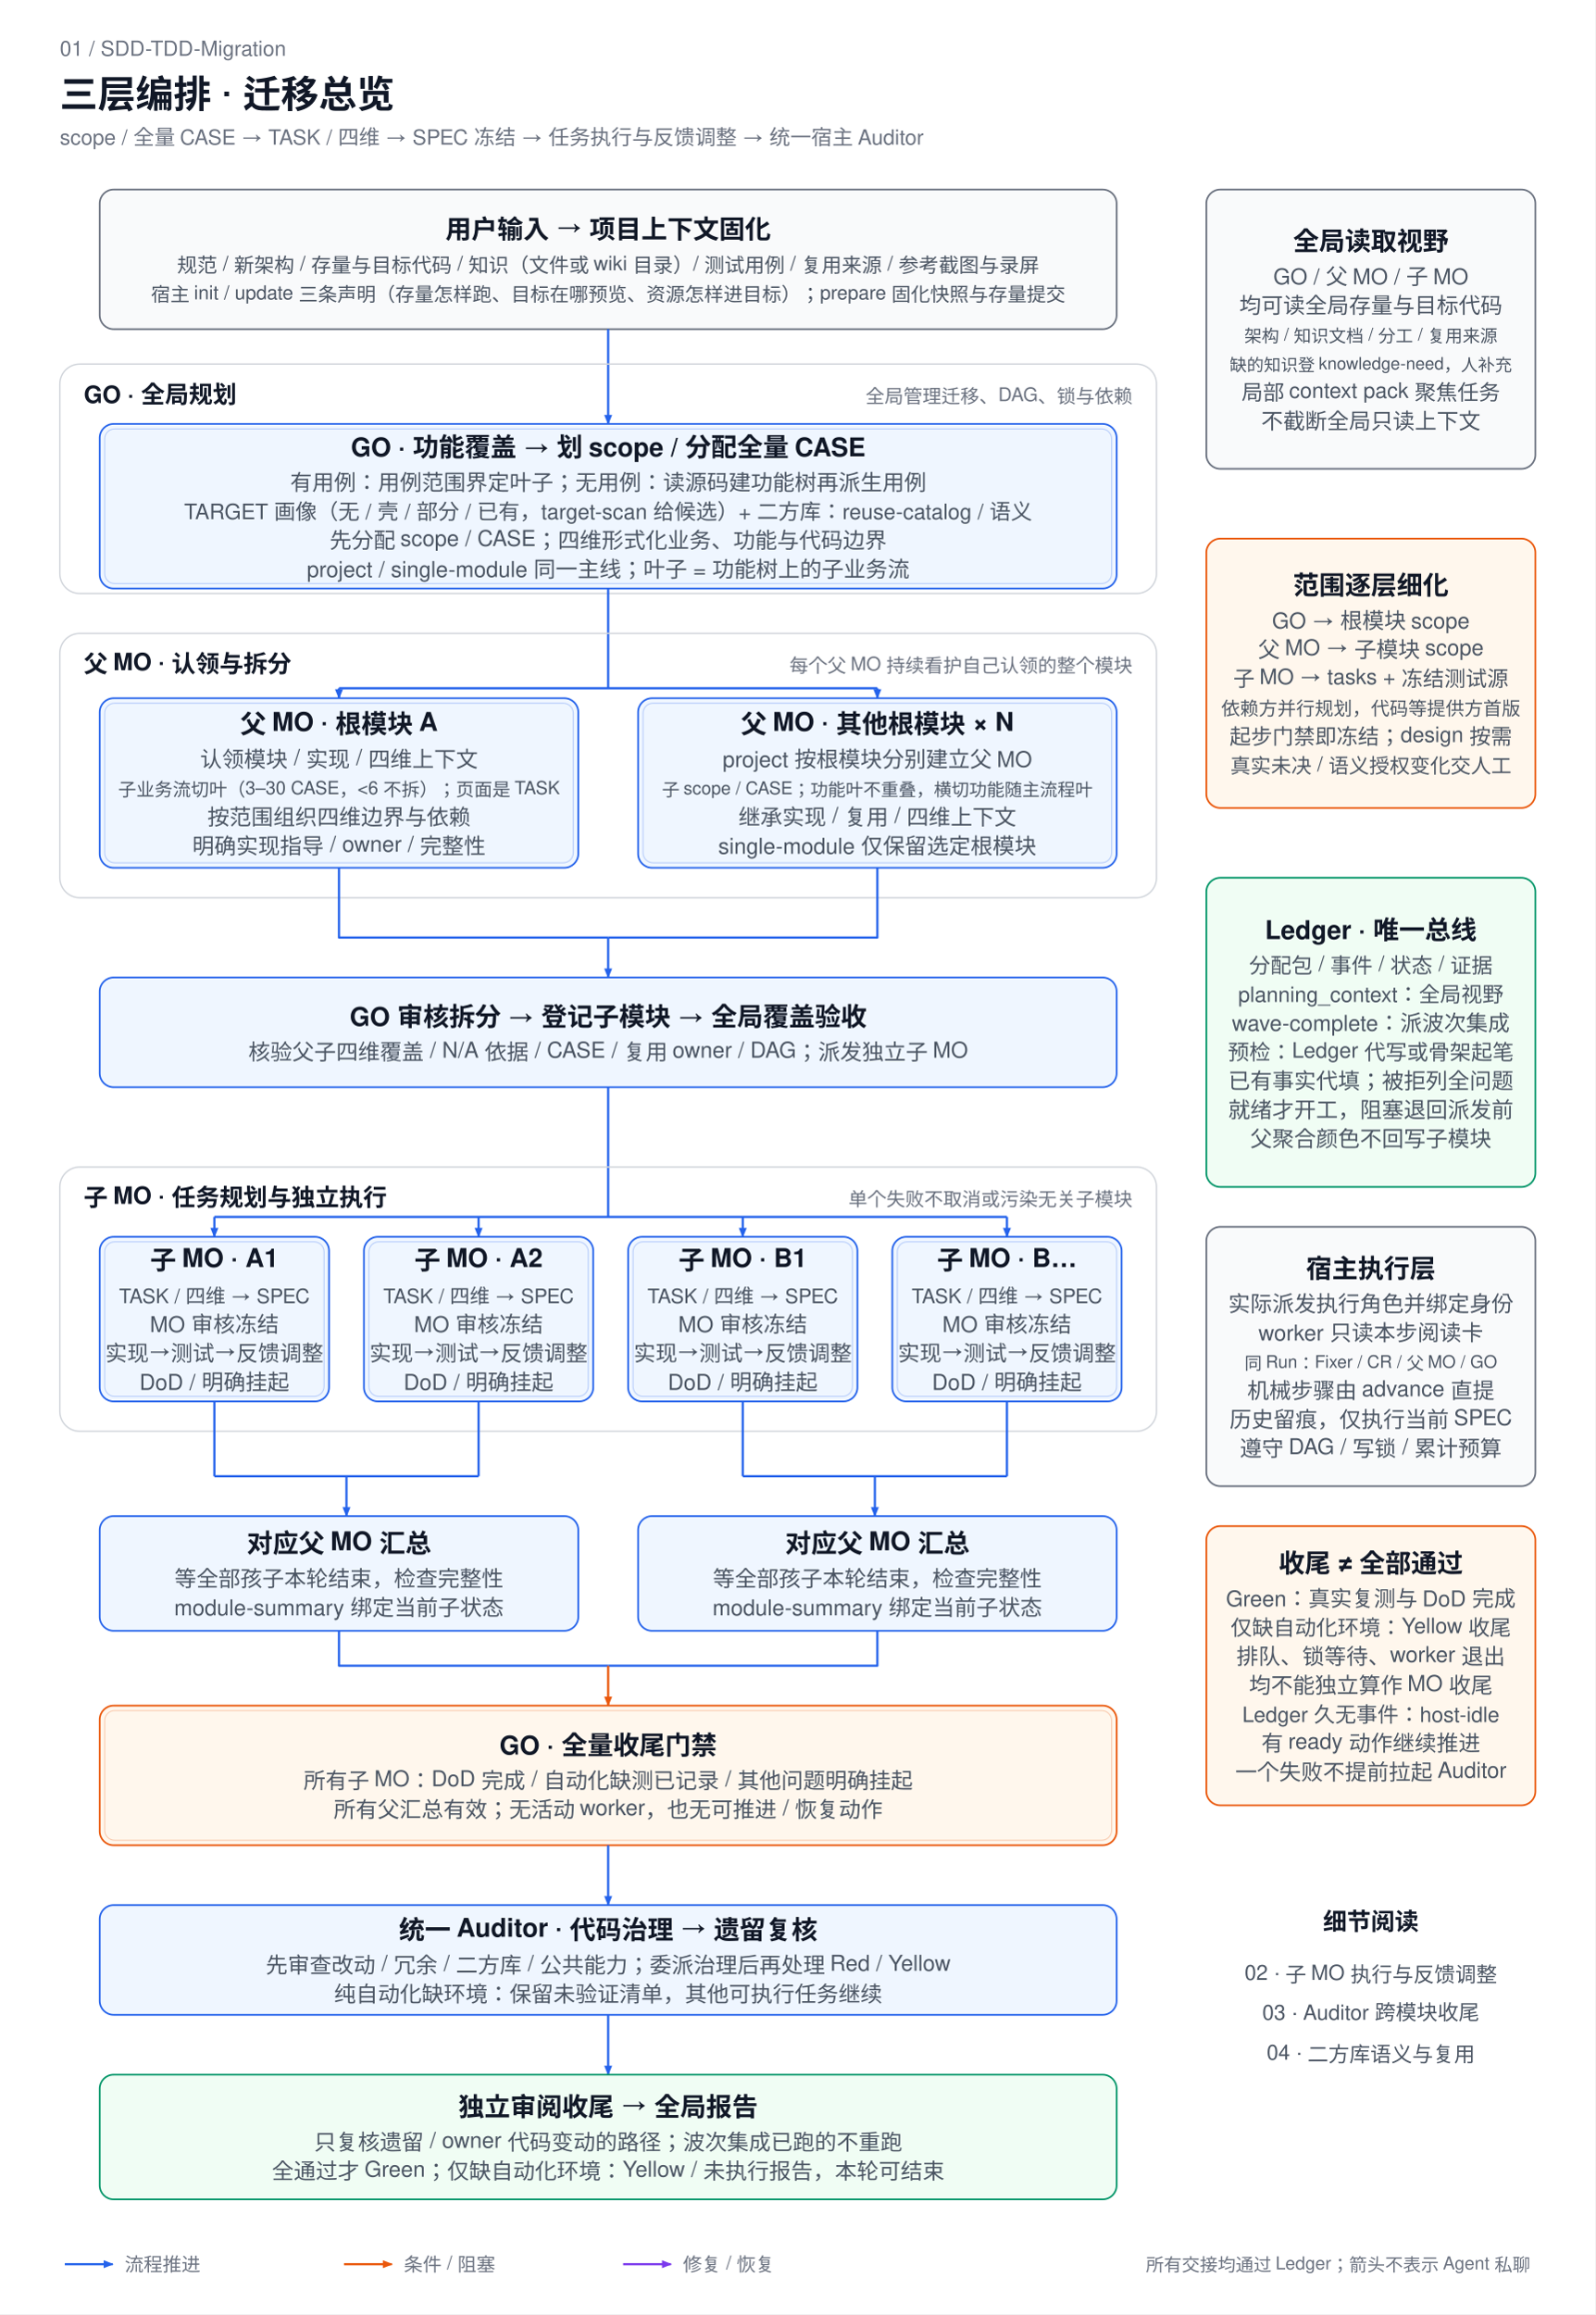
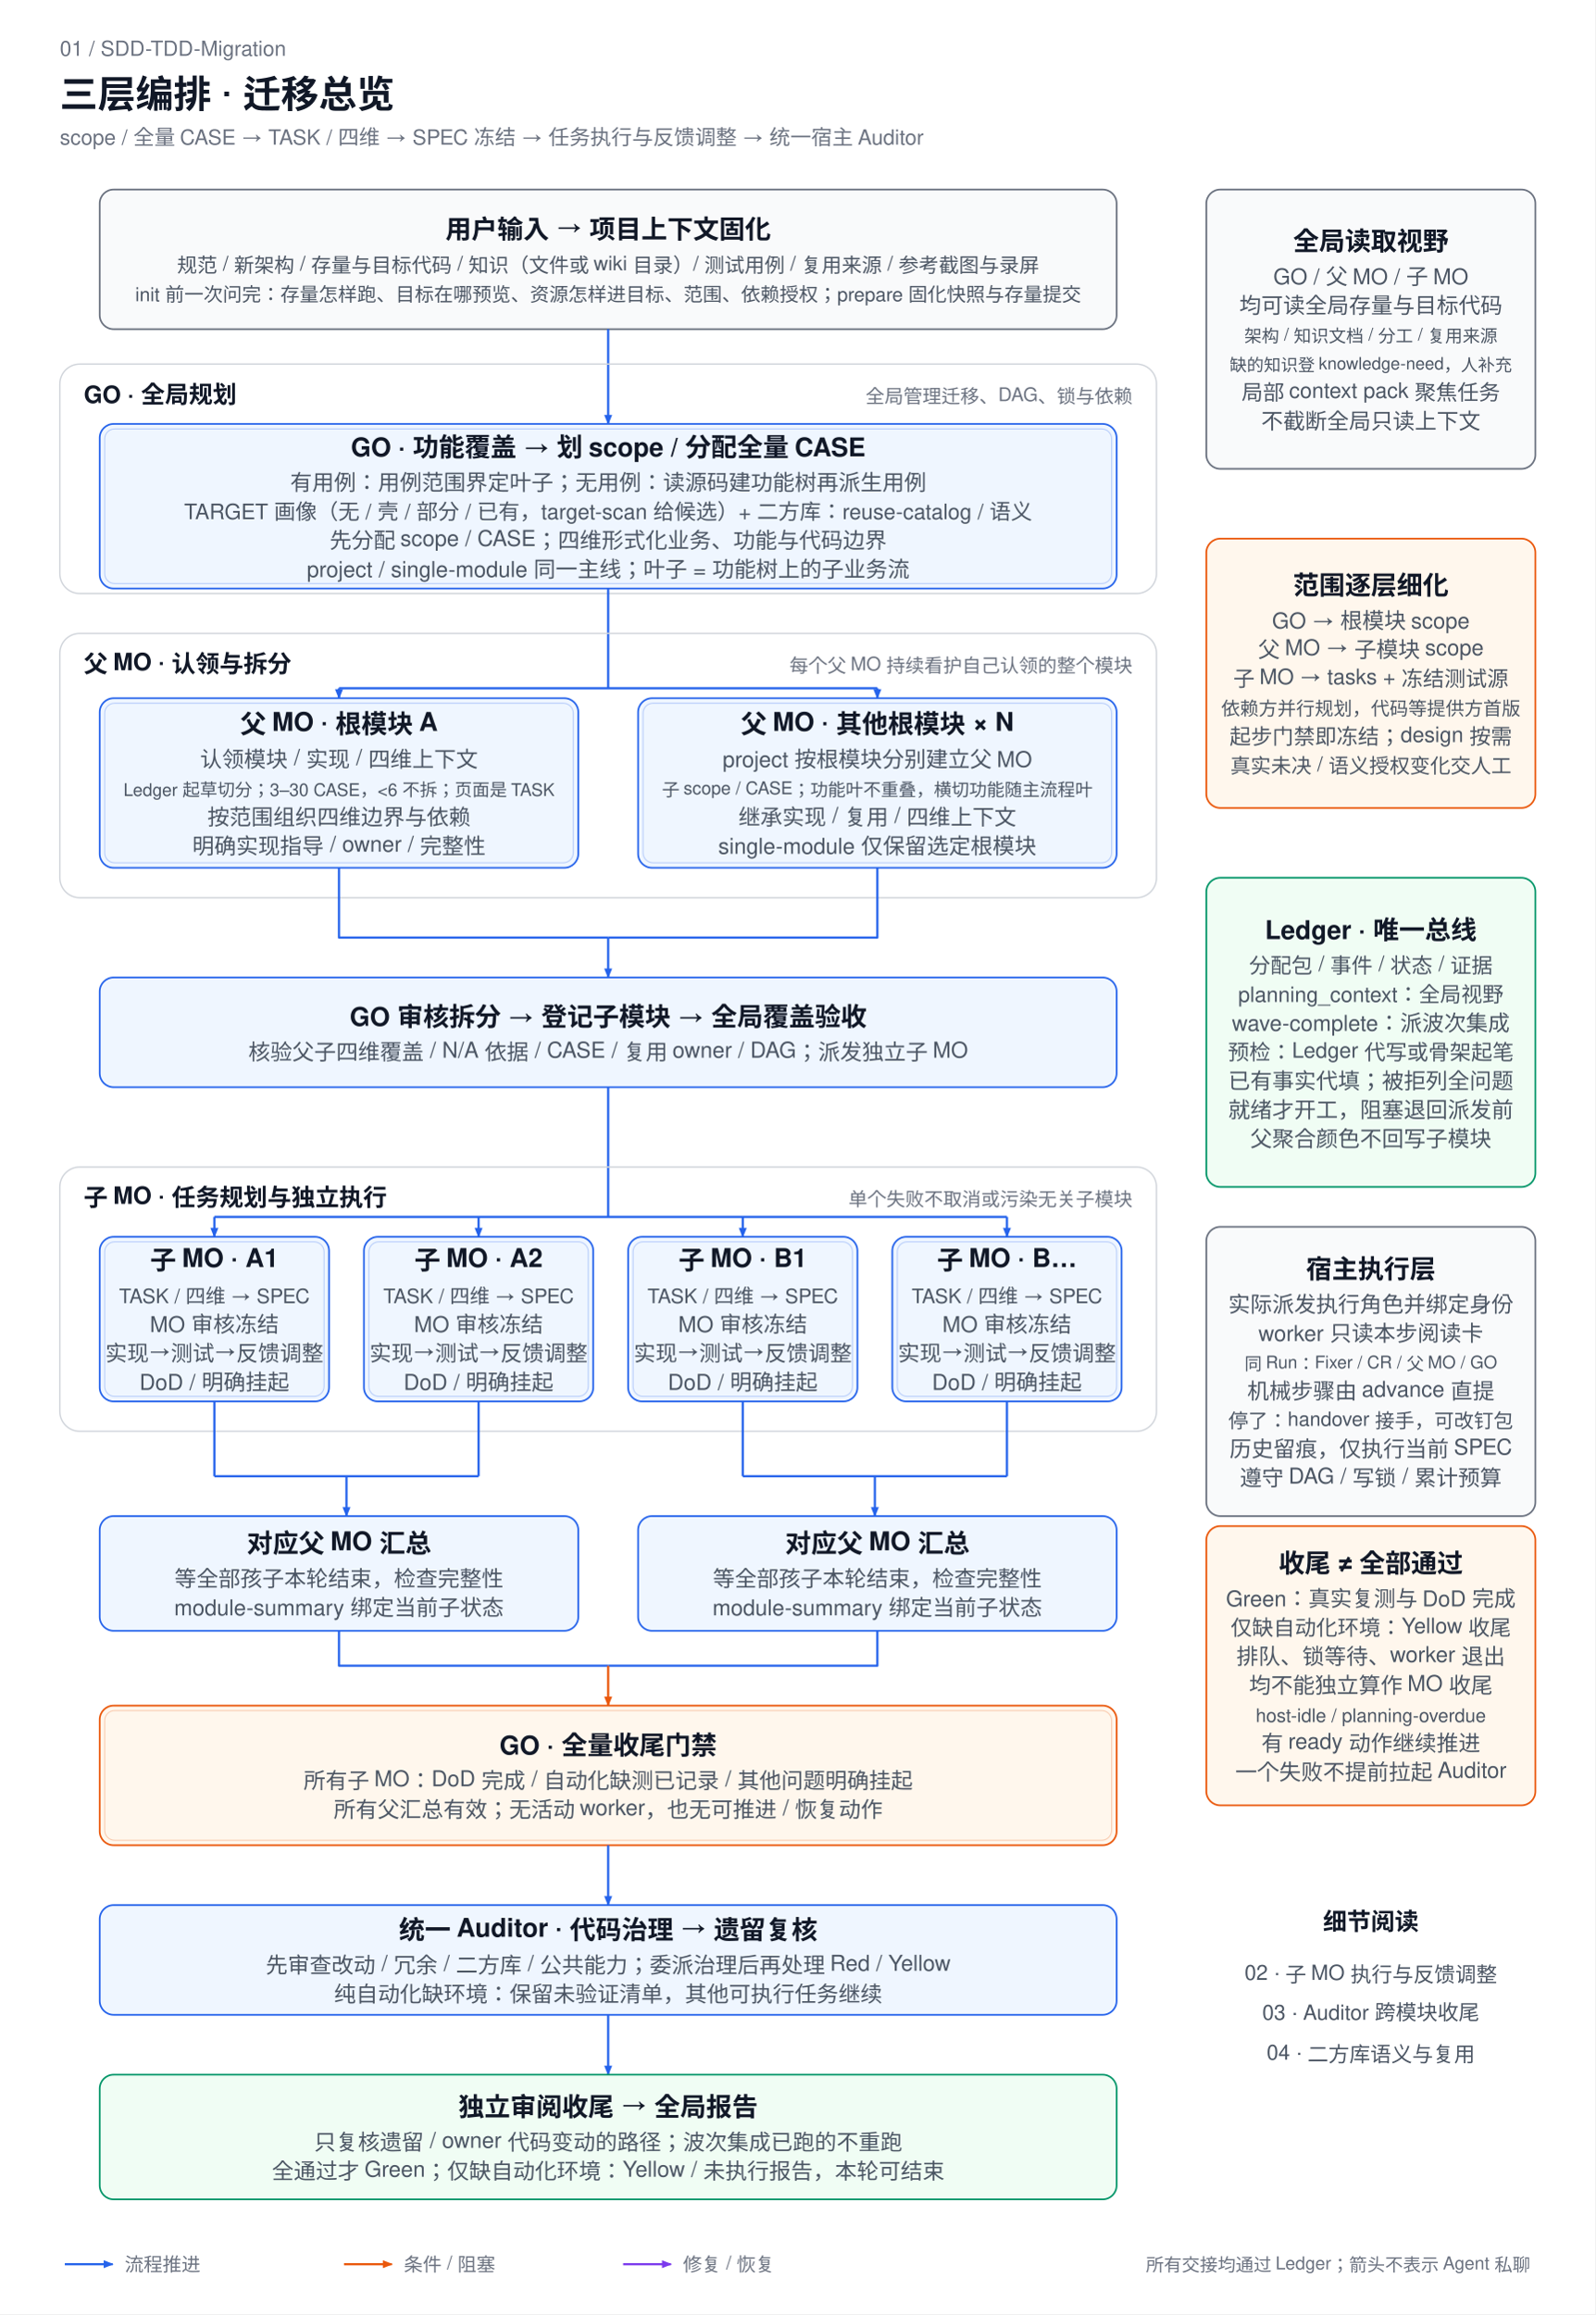
<svg xmlns="http://www.w3.org/2000/svg" width="1600" height="2320" viewBox="0 0 1600 2320" role="img" aria-labelledby="title desc">
  <style>text {font-family: "Helvetica Neue", Helvetica, Arial, "PingFang SC", "Microsoft YaHei", sans-serif;}</style>
  <defs>
    <marker id="arrow-blue" markerWidth="10" markerHeight="8" refX="9" refY="4" orient="auto" markerUnits="userSpaceOnUse">
      <path d="M0,0 L10,4 L0,8 Z" fill="#2563eb" />
    </marker>
    <marker id="arrow-orange" markerWidth="10" markerHeight="8" refX="9" refY="4" orient="auto" markerUnits="userSpaceOnUse">
      <path d="M0,0 L10,4 L0,8 Z" fill="#ea580c" />
    </marker>
    <marker id="arrow-green" markerWidth="10" markerHeight="8" refX="9" refY="4" orient="auto" markerUnits="userSpaceOnUse">
      <path d="M0,0 L10,4 L0,8 Z" fill="#059669" />
    </marker>
    <marker id="arrow-purple" markerWidth="10" markerHeight="8" refX="9" refY="4" orient="auto" markerUnits="userSpaceOnUse">
      <path d="M0,0 L10,4 L0,8 Z" fill="#7c3aed" />
    </marker>
    <marker id="arrow-gray" markerWidth="10" markerHeight="8" refX="9" refY="4" orient="auto" markerUnits="userSpaceOnUse">
      <path d="M0,0 L10,4 L0,8 Z" fill="#6b7280" />
    </marker>
  </defs>
  <rect width="1600" height="2320" fill="white" />
  <text x="60" y="56" font-size="21.00" fill="#6b7280" text-anchor="start" font-weight="400">01  /  SDD-TDD-Migration</text>
  <text x="60" y="108" font-size="38.00" fill="#111827" text-anchor="start" font-weight="700">三层编排 · 迁移总览</text>
  <text x="60" y="145" font-size="21.00" fill="#6b7280" text-anchor="start" font-weight="400">scope / 全量 CASE → TASK / 四维 → SPEC 冻结 → 任务执行与反馈调整 → 统一宿主 Auditor</text>
  <rect x="100" y="190" width="1020" height="140" rx="14" fill="#f9fafb" stroke="#6b7280" stroke-width="1.7" />
  <text x="610.0" y="239.0" font-size="26.00" fill="#111827" text-anchor="middle" font-weight="650">用户输入 → 项目上下文固化</text>
  <text x="610.0" y="273.0" font-size="20.16" fill="#4b5563" text-anchor="middle" font-weight="400">规范 / 新架构 / 存量与目标代码 / 知识（文件或 wiki 目录）/ 测试用例 / 复用来源 / 参考截图与录屏</text>
-   <text x="610.0" y="302.0" font-size="19.37" fill="#4b5563" text-anchor="middle" font-weight="400">宿主 init / update 三条声明（存量怎样跑、目标在哪预览、资源怎样进目标）；prepare 固化快照与存量提交</text>
+   <text x="610.0" y="302.0" font-size="19.26" fill="#4b5563" text-anchor="middle" font-weight="400">init 前一次问完：存量怎样跑、目标在哪预览、资源怎样进目标、范围、依赖授权；prepare 固化快照与存量提交</text>
  <path d="M610,330 L610,425" fill="none" stroke="#2563eb" stroke-width="2.2" stroke-linejoin="round" marker-end="url(#arrow-blue)" />
  <rect x="60" y="365" width="1100" height="230" rx="20" fill="none" stroke="#d1d5db" stroke-width="1.4" />
  <text x="84" y="404" font-size="24.00" fill="#111827" text-anchor="start" font-weight="650">GO  ·  全局规划</text>
  <text x="1136" y="404" font-size="19.00" fill="#6b7280" text-anchor="end" font-weight="400">全局管理迁移、DAG、锁与依赖</text>
  <rect x="100" y="425" width="1020" height="165" rx="14" fill="#eff6ff" stroke="#2563eb" stroke-width="1.7" />
  <rect x="105" y="430" width="1010" height="155" rx="10" fill="none" stroke="#2563eb" stroke-opacity="0.28" />
  <text x="610.0" y="457.5" font-size="26.00" fill="#111827" text-anchor="middle" font-weight="650">GO · 功能覆盖 → 划 scope / 分配全量 CASE</text>
  <text x="610.0" y="491.5" font-size="22.00" fill="#4b5563" text-anchor="middle" font-weight="400">有用例：用例范围界定叶子；无用例：读源码建功能树再派生用例</text>
  <text x="610.0" y="520.5" font-size="21.42" fill="#4b5563" text-anchor="middle" font-weight="400">TARGET 画像（无 / 壳 / 部分 / 已有，target-scan 给候选）+ 二方库：reuse-catalog / 语义</text>
  <text x="610.0" y="549.5" font-size="22.00" fill="#4b5563" text-anchor="middle" font-weight="400">先分配 scope / CASE；四维形式化业务、功能与代码边界</text>
  <text x="610.0" y="578.5" font-size="22.00" fill="#4b5563" text-anchor="middle" font-weight="400">project / single-module 同一主线；叶子 = 功能树上的子业务流</text>
  <path d="M610,590 L610,690" fill="none" stroke="#2563eb" stroke-width="2.2" stroke-linejoin="round" />
  <path d="M340,690 L880,690" fill="none" stroke="#2563eb" stroke-width="2.2" stroke-linejoin="round" />
  <path d="M340,690 L340,700" fill="none" stroke="#2563eb" stroke-width="2.2" stroke-linejoin="round" marker-end="url(#arrow-blue)" />
  <path d="M880,690 L880,700" fill="none" stroke="#2563eb" stroke-width="2.2" stroke-linejoin="round" marker-end="url(#arrow-blue)" />
  <rect x="60" y="635" width="1100" height="265" rx="20" fill="none" stroke="#d1d5db" stroke-width="1.4" />
  <text x="84" y="674" font-size="24.00" fill="#111827" text-anchor="start" font-weight="650">父 MO  ·  认领与拆分</text>
  <text x="1136" y="674" font-size="19.00" fill="#6b7280" text-anchor="end" font-weight="400">每个父 MO 持续看护自己认领的整个模块</text>
  <rect x="100" y="700" width="480" height="170" rx="14" fill="#eff6ff" stroke="#2563eb" stroke-width="1.7" />
  <rect x="105" y="705" width="470" height="160" rx="10" fill="none" stroke="#2563eb" stroke-opacity="0.28" />
  <text x="340.0" y="735.0" font-size="26.00" fill="#111827" text-anchor="middle" font-weight="650">父 MO · 根模块 A</text>
  <text x="340.0" y="769.0" font-size="22.00" fill="#4b5563" text-anchor="middle" font-weight="400">认领模块 / 实现 / 四维上下文</text>
-   <text x="340.0" y="798.0" font-size="18.23" fill="#4b5563" text-anchor="middle" font-weight="400">子业务流切叶（3–30 CASE，&lt;6 不拆）；页面是 TASK</text>
+   <text x="340.0" y="798.0" font-size="17.52" fill="#4b5563" text-anchor="middle" font-weight="400">Ledger 起草切分；3–30 CASE，&lt;6 不拆；页面是 TASK</text>
  <text x="340.0" y="827.0" font-size="22.00" fill="#4b5563" text-anchor="middle" font-weight="400">按范围组织四维边界与依赖</text>
  <text x="340.0" y="856.0" font-size="22.00" fill="#4b5563" text-anchor="middle" font-weight="400">明确实现指导 / owner / 完整性</text>
  <rect x="640" y="700" width="480" height="170" rx="14" fill="#eff6ff" stroke="#2563eb" stroke-width="1.7" />
  <rect x="645" y="705" width="470" height="160" rx="10" fill="none" stroke="#2563eb" stroke-opacity="0.28" />
  <text x="880.0" y="735.0" font-size="26.00" fill="#111827" text-anchor="middle" font-weight="650">父 MO · 其他根模块 × N</text>
  <text x="880.0" y="769.0" font-size="22.00" fill="#4b5563" text-anchor="middle" font-weight="400">project 按根模块分别建立父 MO</text>
  <text x="880.0" y="798.0" font-size="17.71" fill="#4b5563" text-anchor="middle" font-weight="400">子 scope / CASE；功能叶不重叠，横切功能随主流程叶</text>
  <text x="880.0" y="827.0" font-size="22.00" fill="#4b5563" text-anchor="middle" font-weight="400">继承实现 / 复用 / 四维上下文</text>
  <text x="880.0" y="856.0" font-size="22.00" fill="#4b5563" text-anchor="middle" font-weight="400">single-module 仅保留选定根模块</text>
  <path d="M340,870 L340,940 L610,940" fill="none" stroke="#2563eb" stroke-width="2.2" stroke-linejoin="round" />
  <path d="M880,870 L880,940 L610,940" fill="none" stroke="#2563eb" stroke-width="2.2" stroke-linejoin="round" />
  <path d="M610,940 L610,980" fill="none" stroke="#2563eb" stroke-width="2.2" stroke-linejoin="round" marker-end="url(#arrow-blue)" />
  <rect x="100" y="980" width="1020" height="110" rx="14" fill="#eff6ff" stroke="#2563eb" stroke-width="1.7" />
  <text x="610.0" y="1028.5" font-size="26.00" fill="#111827" text-anchor="middle" font-weight="650">GO 审核拆分 → 登记子模块 → 全局覆盖验收</text>
  <text x="610.0" y="1062.5" font-size="22.00" fill="#4b5563" text-anchor="middle" font-weight="400">核验父子四维覆盖 / N/A 依据 / CASE / 复用 owner / DAG；派发独立子 MO</text>
  <path d="M610,1090 L610,1220" fill="none" stroke="#2563eb" stroke-width="2.2" stroke-linejoin="round" />
  <path d="M215,1220 L1010,1220" fill="none" stroke="#2563eb" stroke-width="2.2" stroke-linejoin="round" />
  <rect x="60" y="1170" width="1100" height="265" rx="20" fill="none" stroke="#d1d5db" stroke-width="1.4" />
  <text x="84" y="1209" font-size="24.00" fill="#111827" text-anchor="start" font-weight="650">子 MO  ·  任务规划与独立执行</text>
  <text x="1136" y="1209" font-size="19.00" fill="#6b7280" text-anchor="end" font-weight="400">单个失败不取消或污染无关子模块</text>
  <path d="M215,1220 L215,1240" fill="none" stroke="#2563eb" stroke-width="2.2" stroke-linejoin="round" marker-end="url(#arrow-blue)" />
  <rect x="100" y="1240" width="230" height="165" rx="14" fill="#eff6ff" stroke="#2563eb" stroke-width="1.7" />
  <rect x="105" y="1245" width="220" height="155" rx="10" fill="none" stroke="#2563eb" stroke-opacity="0.28" />
  <text x="215.0" y="1272.5" font-size="26.00" fill="#111827" text-anchor="middle" font-weight="650">子 MO · A1</text>
  <text x="215.0" y="1306.5" font-size="20.04" fill="#4b5563" text-anchor="middle" font-weight="400">TASK / 四维 → SPEC</text>
  <text x="215.0" y="1335.5" font-size="22.00" fill="#4b5563" text-anchor="middle" font-weight="400">MO 审核冻结</text>
  <text x="215.0" y="1364.5" font-size="21.88" fill="#4b5563" text-anchor="middle" font-weight="400">实现→测试→反馈调整</text>
  <text x="215.0" y="1393.5" font-size="22.00" fill="#4b5563" text-anchor="middle" font-weight="400">DoD / 明确挂起</text>
  <path d="M480,1220 L480,1240" fill="none" stroke="#2563eb" stroke-width="2.2" stroke-linejoin="round" marker-end="url(#arrow-blue)" />
  <rect x="365" y="1240" width="230" height="165" rx="14" fill="#eff6ff" stroke="#2563eb" stroke-width="1.7" />
  <rect x="370" y="1245" width="220" height="155" rx="10" fill="none" stroke="#2563eb" stroke-opacity="0.28" />
  <text x="480.0" y="1272.5" font-size="26.00" fill="#111827" text-anchor="middle" font-weight="650">子 MO · A2</text>
  <text x="480.0" y="1306.5" font-size="20.04" fill="#4b5563" text-anchor="middle" font-weight="400">TASK / 四维 → SPEC</text>
  <text x="480.0" y="1335.5" font-size="22.00" fill="#4b5563" text-anchor="middle" font-weight="400">MO 审核冻结</text>
  <text x="480.0" y="1364.5" font-size="21.88" fill="#4b5563" text-anchor="middle" font-weight="400">实现→测试→反馈调整</text>
  <text x="480.0" y="1393.5" font-size="22.00" fill="#4b5563" text-anchor="middle" font-weight="400">DoD / 明确挂起</text>
  <path d="M745,1220 L745,1240" fill="none" stroke="#2563eb" stroke-width="2.2" stroke-linejoin="round" marker-end="url(#arrow-blue)" />
  <rect x="630" y="1240" width="230" height="165" rx="14" fill="#eff6ff" stroke="#2563eb" stroke-width="1.7" />
  <rect x="635" y="1245" width="220" height="155" rx="10" fill="none" stroke="#2563eb" stroke-opacity="0.28" />
  <text x="745.0" y="1272.5" font-size="26.00" fill="#111827" text-anchor="middle" font-weight="650">子 MO · B1</text>
  <text x="745.0" y="1306.5" font-size="20.04" fill="#4b5563" text-anchor="middle" font-weight="400">TASK / 四维 → SPEC</text>
  <text x="745.0" y="1335.5" font-size="22.00" fill="#4b5563" text-anchor="middle" font-weight="400">MO 审核冻结</text>
  <text x="745.0" y="1364.5" font-size="21.88" fill="#4b5563" text-anchor="middle" font-weight="400">实现→测试→反馈调整</text>
  <text x="745.0" y="1393.5" font-size="22.00" fill="#4b5563" text-anchor="middle" font-weight="400">DoD / 明确挂起</text>
  <path d="M1010,1220 L1010,1240" fill="none" stroke="#2563eb" stroke-width="2.2" stroke-linejoin="round" marker-end="url(#arrow-blue)" />
  <rect x="895" y="1240" width="230" height="165" rx="14" fill="#eff6ff" stroke="#2563eb" stroke-width="1.7" />
  <rect x="900" y="1245" width="220" height="155" rx="10" fill="none" stroke="#2563eb" stroke-opacity="0.28" />
  <text x="1010.0" y="1272.5" font-size="26.00" fill="#111827" text-anchor="middle" font-weight="650">子 MO · B…</text>
  <text x="1010.0" y="1306.5" font-size="20.04" fill="#4b5563" text-anchor="middle" font-weight="400">TASK / 四维 → SPEC</text>
  <text x="1010.0" y="1335.5" font-size="22.00" fill="#4b5563" text-anchor="middle" font-weight="400">MO 审核冻结</text>
  <text x="1010.0" y="1364.5" font-size="21.88" fill="#4b5563" text-anchor="middle" font-weight="400">实现→测试→反馈调整</text>
  <text x="1010.0" y="1393.5" font-size="22.00" fill="#4b5563" text-anchor="middle" font-weight="400">DoD / 明确挂起</text>
  <path d="M215,1405 L215,1480" fill="none" stroke="#2563eb" stroke-width="2.2" stroke-linejoin="round" />
  <path d="M480,1405 L480,1480" fill="none" stroke="#2563eb" stroke-width="2.2" stroke-linejoin="round" />
  <path d="M215,1480 L480,1480" fill="none" stroke="#2563eb" stroke-width="2.2" stroke-linejoin="round" />
  <path d="M347.5,1480 L347.5,1520" fill="none" stroke="#2563eb" stroke-width="2.2" stroke-linejoin="round" marker-end="url(#arrow-blue)" />
  <rect x="100" y="1520" width="480" height="115" rx="14" fill="#eff6ff" stroke="#2563eb" stroke-width="1.7" />
  <text x="340.0" y="1556.5" font-size="26.00" fill="#111827" text-anchor="middle" font-weight="650">对应父 MO 汇总</text>
  <text x="340.0" y="1590.5" font-size="22.00" fill="#4b5563" text-anchor="middle" font-weight="400">等全部孩子本轮结束，检查完整性</text>
  <text x="340.0" y="1619.5" font-size="22.00" fill="#4b5563" text-anchor="middle" font-weight="400">module-summary 绑定当前子状态</text>
  <path d="M745,1405 L745,1480" fill="none" stroke="#2563eb" stroke-width="2.2" stroke-linejoin="round" />
  <path d="M1010,1405 L1010,1480" fill="none" stroke="#2563eb" stroke-width="2.2" stroke-linejoin="round" />
  <path d="M745,1480 L1010,1480" fill="none" stroke="#2563eb" stroke-width="2.2" stroke-linejoin="round" />
  <path d="M877.5,1480 L877.5,1520" fill="none" stroke="#2563eb" stroke-width="2.2" stroke-linejoin="round" marker-end="url(#arrow-blue)" />
  <rect x="640" y="1520" width="480" height="115" rx="14" fill="#eff6ff" stroke="#2563eb" stroke-width="1.7" />
  <text x="880.0" y="1556.5" font-size="26.00" fill="#111827" text-anchor="middle" font-weight="650">对应父 MO 汇总</text>
  <text x="880.0" y="1590.5" font-size="22.00" fill="#4b5563" text-anchor="middle" font-weight="400">等全部孩子本轮结束，检查完整性</text>
  <text x="880.0" y="1619.5" font-size="22.00" fill="#4b5563" text-anchor="middle" font-weight="400">module-summary 绑定当前子状态</text>
  <path d="M340,1635 L340,1670 L610,1670" fill="none" stroke="#2563eb" stroke-width="2.2" stroke-linejoin="round" />
  <path d="M880,1635 L880,1670 L610,1670" fill="none" stroke="#2563eb" stroke-width="2.2" stroke-linejoin="round" />
  <path d="M610,1670 L610,1710" fill="none" stroke="#ea580c" stroke-width="2.2" stroke-linejoin="round" marker-end="url(#arrow-orange)" />
  <rect x="100" y="1710" width="1020" height="140" rx="14" fill="#fff7ed" stroke="#ea580c" stroke-width="1.7" />
  <rect x="105" y="1715" width="1010" height="130" rx="10" fill="none" stroke="#ea580c" stroke-opacity="0.28" />
  <text x="610.0" y="1759.0" font-size="26.00" fill="#111827" text-anchor="middle" font-weight="650">GO · 全量收尾门禁</text>
  <text x="610.0" y="1793.0" font-size="22.00" fill="#4b5563" text-anchor="middle" font-weight="400">所有子 MO：DoD 完成 / 自动化缺测已记录 / 其他问题明确挂起</text>
  <text x="610.0" y="1822.0" font-size="22.00" fill="#4b5563" text-anchor="middle" font-weight="400">所有父汇总有效；无活动 worker，也无可推进 / 恢复动作</text>
  <path d="M610,1850 L610,1910" fill="none" stroke="#2563eb" stroke-width="2.2" stroke-linejoin="round" marker-end="url(#arrow-blue)" />
  <rect x="100" y="1910" width="1020" height="110" rx="14" fill="#eff6ff" stroke="#2563eb" stroke-width="1.7" />
  <text x="610.0" y="1944.0" font-size="26.00" fill="#111827" text-anchor="middle" font-weight="650">统一 Auditor · 代码治理 → 遗留复核</text>
  <text x="610.0" y="1978.0" font-size="22.00" fill="#4b5563" text-anchor="middle" font-weight="400">先审查改动 / 冗余 / 二方库 / 公共能力；委派治理后再处理 Red / Yellow</text>
  <text x="610.0" y="2007.0" font-size="22.00" fill="#4b5563" text-anchor="middle" font-weight="400">纯自动化缺环境：保留未验证清单，其他可执行任务继续</text>
  <path d="M610,2020 L610,2080" fill="none" stroke="#2563eb" stroke-width="2.2" stroke-linejoin="round" marker-end="url(#arrow-blue)" />
  <rect x="100" y="2080" width="1020" height="125" rx="14" fill="#f0fdf4" stroke="#059669" stroke-width="1.7" />
  <text x="610.0" y="2121.5" font-size="26.00" fill="#111827" text-anchor="middle" font-weight="650">独立审阅收尾 → 全局报告</text>
  <text x="610.0" y="2155.5" font-size="22.00" fill="#4b5563" text-anchor="middle" font-weight="400">只复核遗留 / owner 代码变动的路径；波次集成已跑的不重跑</text>
  <text x="610.0" y="2184.5" font-size="22.00" fill="#4b5563" text-anchor="middle" font-weight="400">全通过才 Green；仅缺自动化环境：Yellow / 未执行报告，本轮可结束</text>
  <rect x="1210" y="190" width="330" height="280" rx="14" fill="#f9fafb" stroke="#6b7280" stroke-width="1.7" />
  <text x="1375.0" y="251.0" font-size="26.00" fill="#111827" text-anchor="middle" font-weight="650">全局读取视野</text>
  <text x="1375.0" y="285.0" font-size="22.00" fill="#4b5563" text-anchor="middle" font-weight="400">GO / 父 MO / 子 MO</text>
  <text x="1375.0" y="314.0" font-size="22.00" fill="#4b5563" text-anchor="middle" font-weight="400">均可读全局存量与目标代码</text>
  <text x="1375.0" y="343.0" font-size="17.51" fill="#4b5563" text-anchor="middle" font-weight="400">架构 / 知识文档 / 分工 / 复用来源</text>
  <text x="1375.0" y="372.0" font-size="17.09" fill="#4b5563" text-anchor="middle" font-weight="400">缺的知识登 knowledge-need，人补充</text>
  <text x="1375.0" y="401.0" font-size="21.46" fill="#4b5563" text-anchor="middle" font-weight="400">局部 context pack 聚焦任务</text>
  <text x="1375.0" y="430.0" font-size="22.00" fill="#4b5563" text-anchor="middle" font-weight="400">不截断全局只读上下文</text>
  <rect x="1210" y="540" width="330" height="270" rx="14" fill="#fff7ed" stroke="#ea580c" stroke-width="1.7" />
  <text x="1375.0" y="596.0" font-size="26.00" fill="#111827" text-anchor="middle" font-weight="650">范围逐层细化</text>
  <text x="1375.0" y="630.0" font-size="22.00" fill="#4b5563" text-anchor="middle" font-weight="400">GO → 根模块 scope</text>
  <text x="1375.0" y="659.0" font-size="22.00" fill="#4b5563" text-anchor="middle" font-weight="400">父 MO → 子模块 scope</text>
  <text x="1375.0" y="688.0" font-size="21.46" fill="#4b5563" text-anchor="middle" font-weight="400">子 MO → tasks + 冻结测试源</text>
  <text x="1375.0" y="717.0" font-size="18.75" fill="#4b5563" text-anchor="middle" font-weight="400">依赖方并行规划，代码等提供方首版</text>
  <text x="1375.0" y="746.0" font-size="21.44" fill="#4b5563" text-anchor="middle" font-weight="400">起步门禁即冻结；design 按需</text>
  <text x="1375.0" y="775.0" font-size="20.39" fill="#4b5563" text-anchor="middle" font-weight="400">真实未决 / 语义授权变化交人工</text>
  <rect x="1210" y="880" width="330" height="310" rx="14" fill="#f0fdf4" stroke="#059669" stroke-width="1.7" />
  <text x="1375.0" y="941.5" font-size="26.00" fill="#111827" text-anchor="middle" font-weight="650">Ledger · 唯一总线</text>
  <text x="1375.0" y="975.5" font-size="21.23" fill="#4b5563" text-anchor="middle" font-weight="400">分配包 / 事件 / 状态 / 证据</text>
  <text x="1375.0" y="1004.5" font-size="21.25" fill="#4b5563" text-anchor="middle" font-weight="400">planning_context：全局视野</text>
  <text x="1375.0" y="1033.5" font-size="22.00" fill="#4b5563" text-anchor="middle" font-weight="400">wave-complete：派波次集成</text>
  <text x="1375.0" y="1062.5" font-size="21.44" fill="#4b5563" text-anchor="middle" font-weight="400">预检：Ledger 代写或骨架起笔</text>
  <text x="1375.0" y="1091.5" font-size="22.00" fill="#4b5563" text-anchor="middle" font-weight="400">已有事实代填；被拒列全问题</text>
  <text x="1375.0" y="1120.5" font-size="22.00" fill="#4b5563" text-anchor="middle" font-weight="400">就绪才开工，阻塞退回派发前</text>
  <text x="1375.0" y="1149.5" font-size="22.00" fill="#4b5563" text-anchor="middle" font-weight="400">父聚合颜色不回写子模块</text>
-   <rect x="1210" y="1230" width="330" height="260" rx="14" fill="#f9fafb" stroke="#6b7280" stroke-width="1.7" />
-   <text x="1375.0" y="1281.0" font-size="26.00" fill="#111827" text-anchor="middle" font-weight="650">宿主执行层</text>
-   <text x="1375.0" y="1315.0" font-size="22.00" fill="#4b5563" text-anchor="middle" font-weight="400">实际派发执行角色并绑定身份</text>
-   <text x="1375.0" y="1344.0" font-size="22.00" fill="#4b5563" text-anchor="middle" font-weight="400">worker 只读本步阅读卡</text>
-   <text x="1375.0" y="1373.0" font-size="17.39" fill="#4b5563" text-anchor="middle" font-weight="400">同 Run：Fixer / CR / 父 MO / GO</text>
-   <text x="1375.0" y="1402.0" font-size="22.00" fill="#4b5563" text-anchor="middle" font-weight="400">机械步骤由 advance 直提</text>
-   <text x="1375.0" y="1431.0" font-size="22.00" fill="#4b5563" text-anchor="middle" font-weight="400">历史留痕，仅执行当前 SPEC</text>
-   <text x="1375.0" y="1460.0" font-size="21.90" fill="#4b5563" text-anchor="middle" font-weight="400">遵守 DAG / 写锁 / 累计预算</text>
+   <rect x="1210" y="1230" width="330" height="290" rx="14" fill="#f9fafb" stroke="#6b7280" stroke-width="1.7" />
+   <text x="1375.0" y="1281.5" font-size="26.00" fill="#111827" text-anchor="middle" font-weight="650">宿主执行层</text>
+   <text x="1375.0" y="1315.5" font-size="22.00" fill="#4b5563" text-anchor="middle" font-weight="400">实际派发执行角色并绑定身份</text>
+   <text x="1375.0" y="1344.5" font-size="22.00" fill="#4b5563" text-anchor="middle" font-weight="400">worker 只读本步阅读卡</text>
+   <text x="1375.0" y="1373.5" font-size="17.39" fill="#4b5563" text-anchor="middle" font-weight="400">同 Run：Fixer / CR / 父 MO / GO</text>
+   <text x="1375.0" y="1402.5" font-size="22.00" fill="#4b5563" text-anchor="middle" font-weight="400">机械步骤由 advance 直提</text>
+   <text x="1375.0" y="1431.5" font-size="19.83" fill="#4b5563" text-anchor="middle" font-weight="400">停了：handover 接手，可改钉包</text>
+   <text x="1375.0" y="1460.5" font-size="22.00" fill="#4b5563" text-anchor="middle" font-weight="400">历史留痕，仅执行当前 SPEC</text>
+   <text x="1375.0" y="1489.5" font-size="21.90" fill="#4b5563" text-anchor="middle" font-weight="400">遵守 DAG / 写锁 / 累计预算</text>
  <rect x="1210" y="1530" width="330" height="280" rx="14" fill="#fff7ed" stroke="#ea580c" stroke-width="1.7" />
  <text x="1375.0" y="1576.5" font-size="26.00" fill="#111827" text-anchor="middle" font-weight="650">收尾 ≠ 全部通过</text>
  <text x="1375.0" y="1610.5" font-size="21.90" fill="#4b5563" text-anchor="middle" font-weight="400">Green：真实复测与 DoD 完成</text>
  <text x="1375.0" y="1639.5" font-size="21.44" fill="#4b5563" text-anchor="middle" font-weight="400">仅缺自动化环境：Yellow 收尾</text>
  <text x="1375.0" y="1668.5" font-size="22.00" fill="#4b5563" text-anchor="middle" font-weight="400">排队、锁等待、worker 退出</text>
  <text x="1375.0" y="1697.5" font-size="22.00" fill="#4b5563" text-anchor="middle" font-weight="400">均不能独立算作 MO 收尾</text>
-   <text x="1375.0" y="1726.5" font-size="21.25" fill="#4b5563" text-anchor="middle" font-weight="400">Ledger 久无事件：host-idle</text>
+   <text x="1375.0" y="1726.5" font-size="18.80" fill="#4b5563" text-anchor="middle" font-weight="400">host-idle / planning-overdue</text>
  <text x="1375.0" y="1755.5" font-size="22.00" fill="#4b5563" text-anchor="middle" font-weight="400">有 ready 动作继续推进</text>
  <text x="1375.0" y="1784.5" font-size="22.00" fill="#4b5563" text-anchor="middle" font-weight="400">一个失败不提前拉起 Auditor</text>
  <text x="1375" y="1935" font-size="24.00" fill="#111827" text-anchor="middle" font-weight="650">细节阅读</text>
  <text x="1375" y="1985" font-size="21.00" fill="#4b5563" text-anchor="middle" font-weight="400">02 · 子 MO 执行与反馈调整</text>
  <text x="1375" y="2025" font-size="21.00" fill="#4b5563" text-anchor="middle" font-weight="400">03 · Auditor 跨模块收尾</text>
  <text x="1375" y="2065" font-size="21.00" fill="#4b5563" text-anchor="middle" font-weight="400">04 · 二方库语义与复用</text>
  <path d="M65,2270 L113,2270" fill="none" stroke="#2563eb" stroke-width="2.2" stroke-linejoin="round" marker-end="url(#arrow-blue)" />
  <text x="125" y="2277" font-size="19.00" fill="#6b7280" text-anchor="start" font-weight="400">流程推进</text>
  <path d="M345,2270 L393,2270" fill="none" stroke="#ea580c" stroke-width="2.2" stroke-linejoin="round" marker-end="url(#arrow-orange)" />
  <text x="405" y="2277" font-size="19.00" fill="#6b7280" text-anchor="start" font-weight="400">条件 / 阻塞</text>
  <path d="M625,2270 L673,2270" fill="none" stroke="#7c3aed" stroke-width="2.2" stroke-linejoin="round" marker-end="url(#arrow-purple)" />
  <text x="685" y="2277" font-size="19.00" fill="#6b7280" text-anchor="start" font-weight="400">修复 / 恢复</text>
  <text x="1535" y="2277" font-size="18.00" fill="#6b7280" text-anchor="end" font-weight="400">所有交接均通过 Ledger；箭头不表示 Agent 私聊</text>
</svg>
